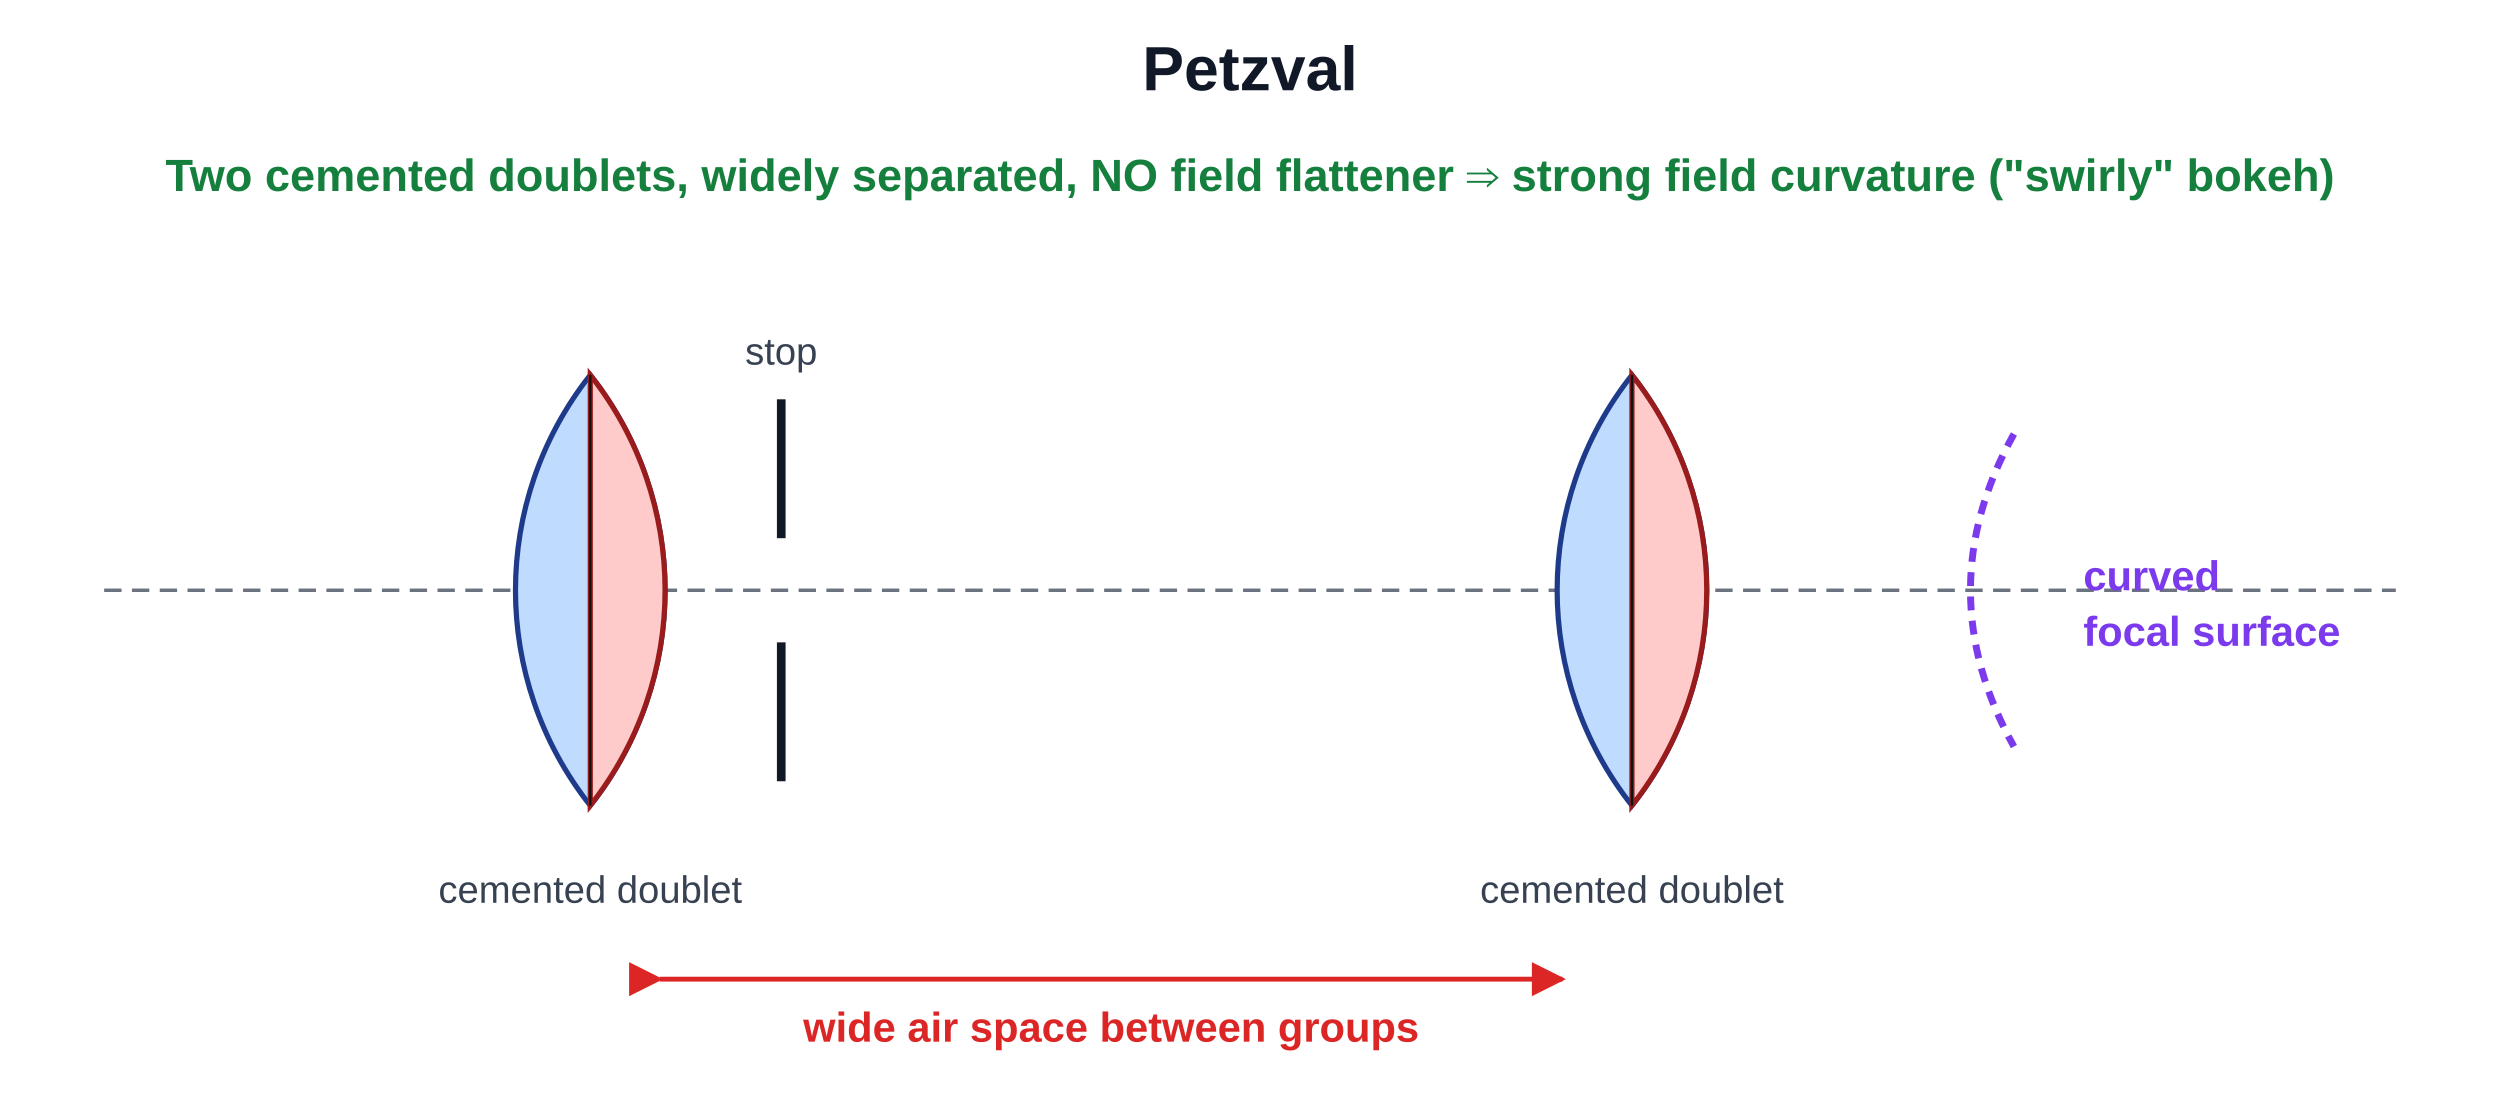
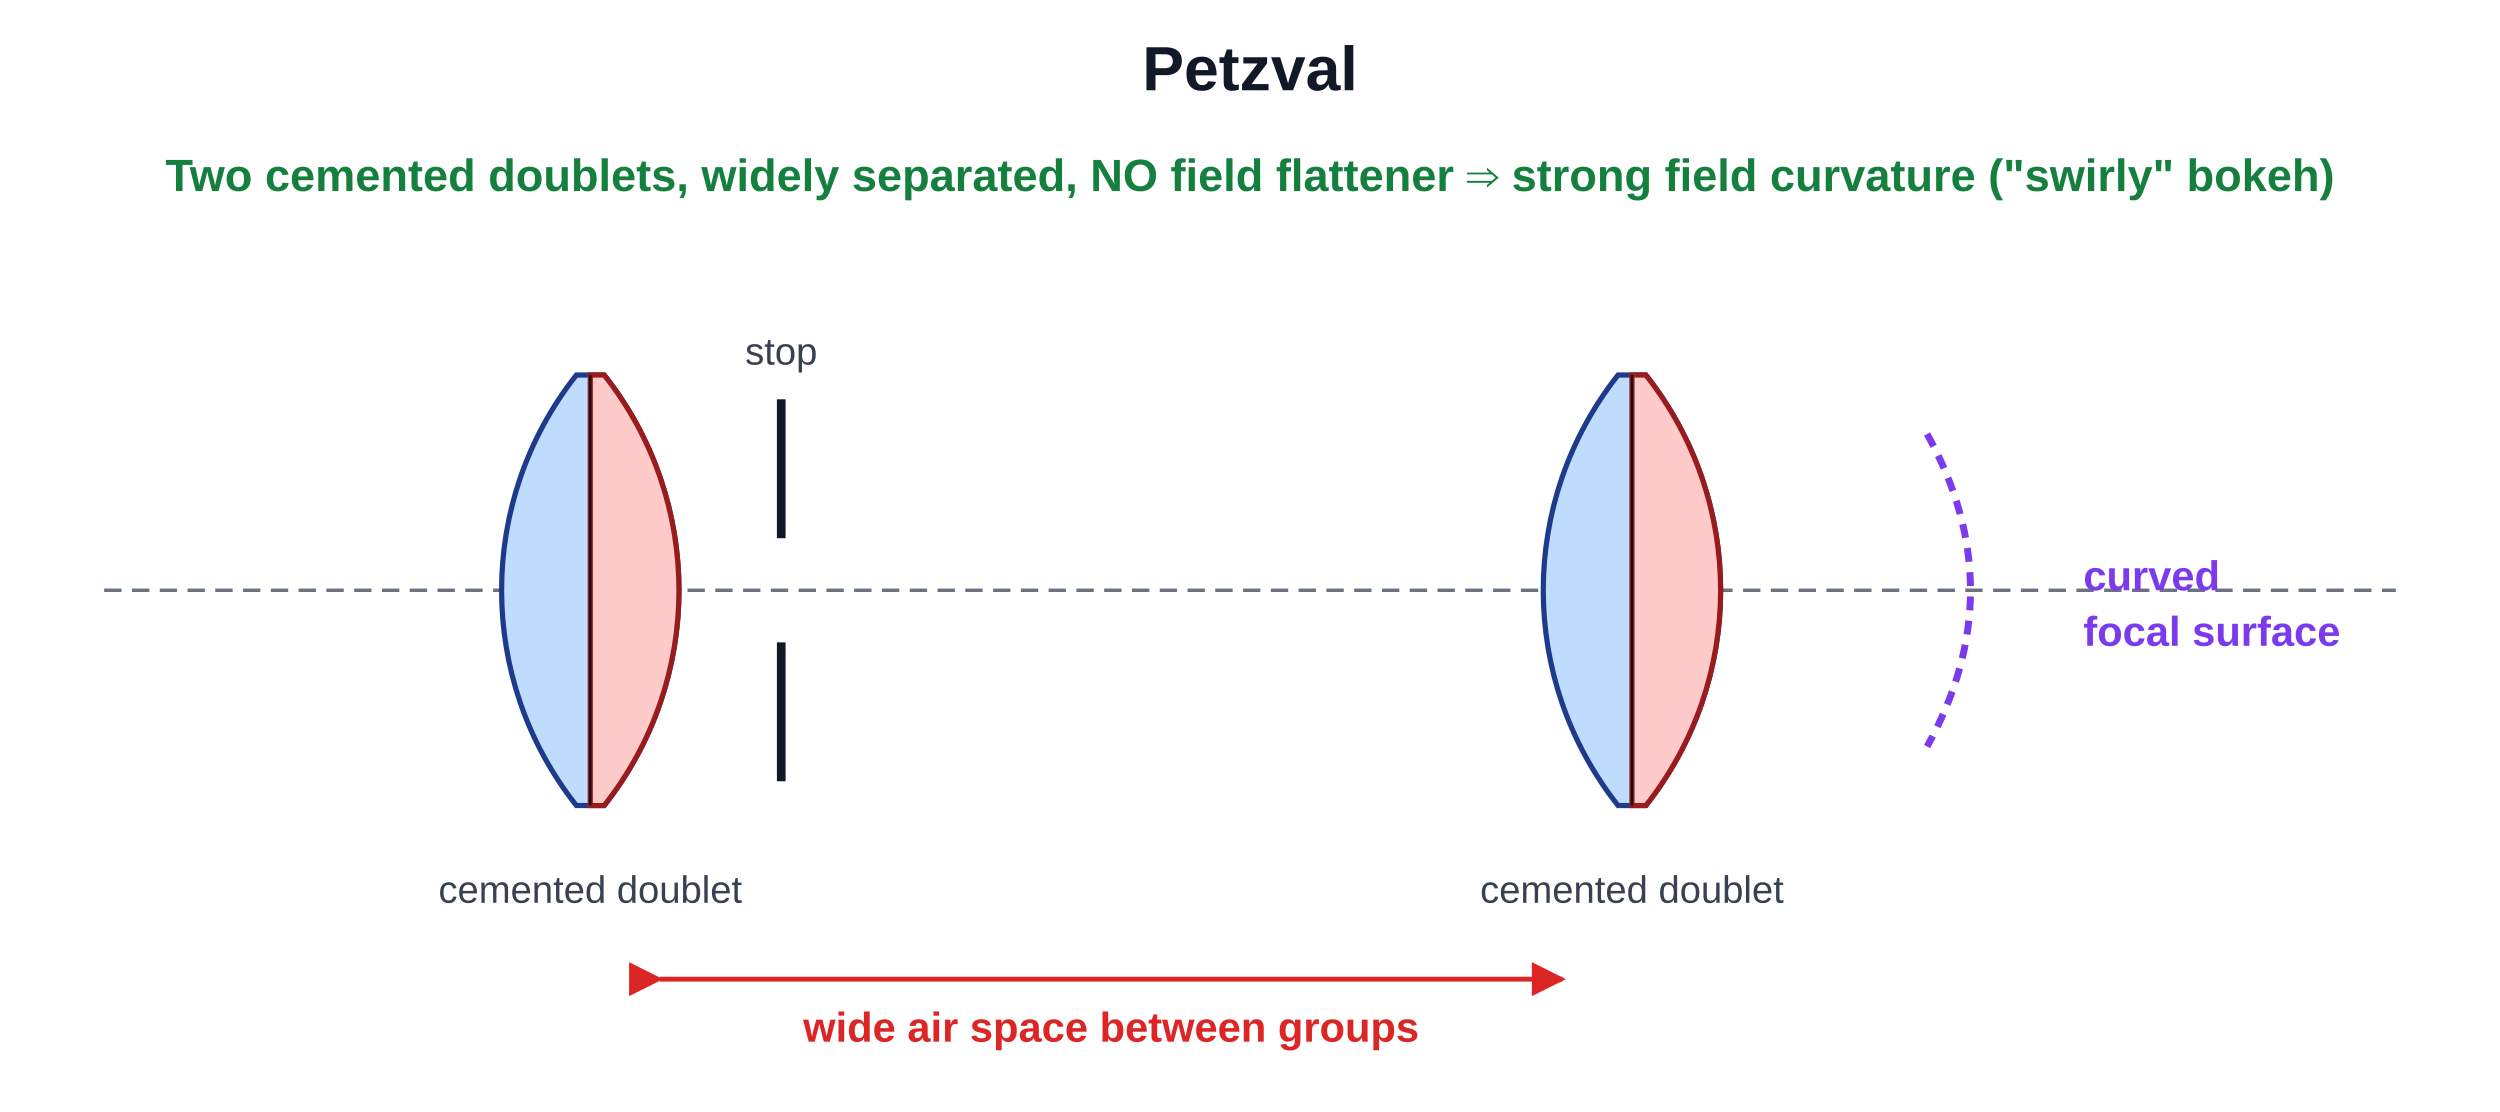
<svg xmlns="http://www.w3.org/2000/svg" viewBox="0 0 720 320" font-family="Arial, Helvetica, sans-serif">
  <defs>
    <style>
      .ax    { stroke:#6b7280; stroke-width:1; stroke-dasharray:5,3; fill:none; }
      .pos   { fill:#bfdbfe; stroke:#1e3a8a; stroke-width:1.5; }
      .neg   { fill:#fecaca; stroke:#991b1b; stroke-width:1.5; }
      .stop  { stroke:#111827; stroke-width:2.5; fill:none; }
      .annot { stroke:#15803d; stroke-width:1.6; fill:none; }
      .annot-text { fill:#15803d; font-size:13px; font-weight:700; }
      .label { fill:#374151; font-size:11px; }
      .ttl   { fill:#111827; font-size:18px; font-weight:700; }
      .cement{ stroke:#111; stroke-width:0.7; }
      .dim   { stroke:#dc2626; stroke-width:1.4; fill:none; }
      .dim-text { fill:#dc2626; font-size:12px; font-weight:700; }
      .curved { stroke:#7c3aed; stroke-width:2; fill:none; stroke-dasharray:4,3; }
      .curved-text { fill:#7c3aed; font-size:12px; font-weight:700; }
    </style>
    <marker id="arr" viewBox="0 0 10 10" refX="9" refY="5" markerWidth="6" markerHeight="6" orient="auto">
      <path d="M0,0 L10,5 L0,10 Z" fill="#15803d" />
    </marker>
    <marker id="arrR" viewBox="0 0 10 10" refX="9" refY="5" markerWidth="7" markerHeight="7" orient="auto">
      <path d="M0,0 L10,5 L0,10 Z" fill="#dc2626" />
    </marker>
  </defs>
  <text x="360" y="26" text-anchor="middle" class="ttl">Petzval</text>
  <line x1="30" y1="170" x2="690" y2="170" class="ax" />
-   <path d="M 170,108 A 100,100 0 0,1 170,232 A 100,100 0 0,1 170,108 Z" class="pos" />
-   <path d="M 170,108 A 100,100 0 0,1 170,232 L 170,108 Z" class="neg" />
+   <path d="M 166,108 L 174,108 A 100,100 0 0,1 174,232 L 166,232 A 100,100 0 0,1 166,108 Z" class="pos" />
+   <path d="M 170,108 L 174,108 A 100,100 0 0,1 174,232 L 170,232 Z" class="neg" />
  <line x1="170" y1="108" x2="170" y2="232" class="cement" />
  <line x1="225" y1="115" x2="225" y2="155" class="stop" />
  <line x1="225" y1="185" x2="225" y2="225" class="stop" />
  <text x="225" y="105" text-anchor="middle" class="label">stop</text>
-   <path d="M 470,108 A 100,100 0 0,1 470,232 A 100,100 0 0,1 470,108 Z" class="pos" />
-   <path d="M 470,108 A 100,100 0 0,1 470,232 L 470,108 Z" class="neg" />
+   <path d="M 466,108 L 474,108 A 100,100 0 0,1 474,232 L 466,232 A 100,100 0 0,1 466,108 Z" class="pos" />
+   <path d="M 470,108 L 474,108 A 100,100 0 0,1 474,232 L 470,232 Z" class="neg" />
  <line x1="470" y1="108" x2="470" y2="232" class="cement" />
  <text x="170" y="260" text-anchor="middle" class="label">cemented doublet</text>
  <text x="470" y="260" text-anchor="middle" class="label">cemented doublet</text>
  <line x1="190" y1="282" x2="450" y2="282" class="dim" marker-start="url(#arrR)" marker-end="url(#arrR)" />
  <text x="320" y="300" text-anchor="middle" class="dim-text">wide air space between groups</text>
-   <path d="M 580,125 Q 555,170 580,215" class="curved" />
+   <path d="M 555,125 Q 580,170 555,215" class="curved" />
  <text x="600" y="170" class="curved-text">curved</text>
  <text x="600" y="186" class="curved-text">focal surface</text>
  <text x="360" y="55" text-anchor="middle" class="annot-text">Two cemented doublets, widely separated, NO field flattener ⇒ strong field curvature ("swirly" bokeh)</text>
</svg>
